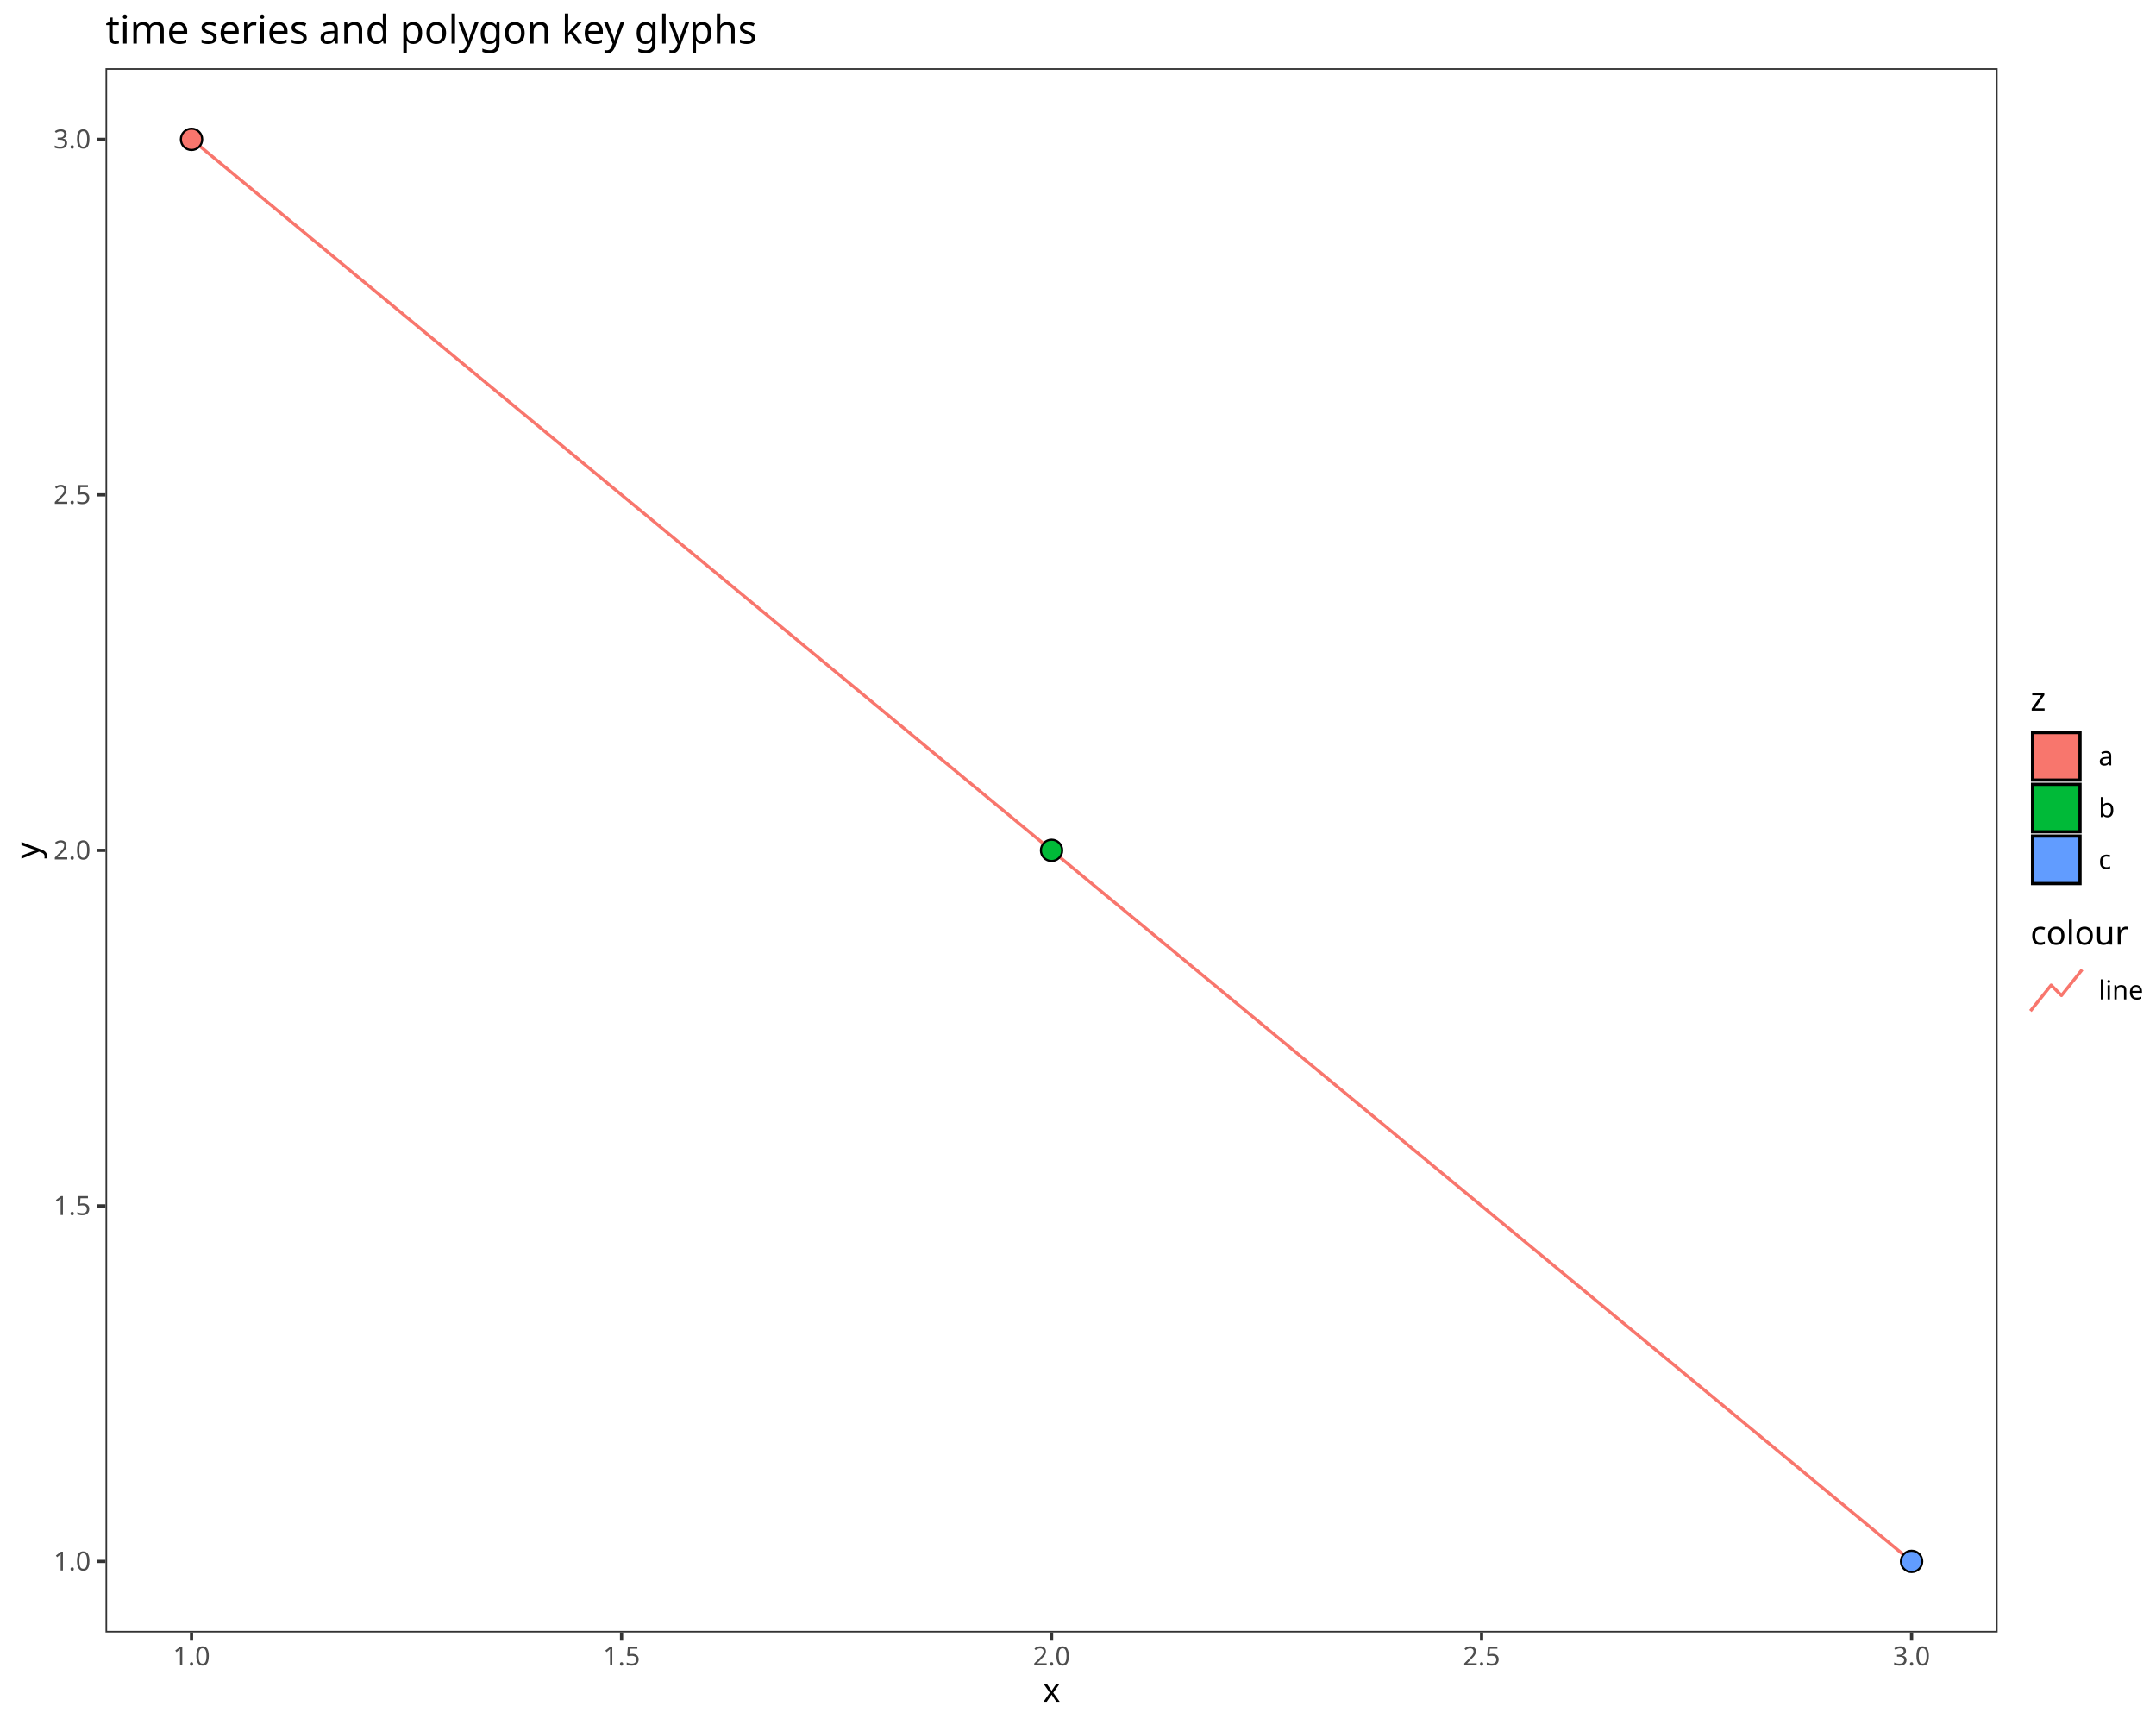
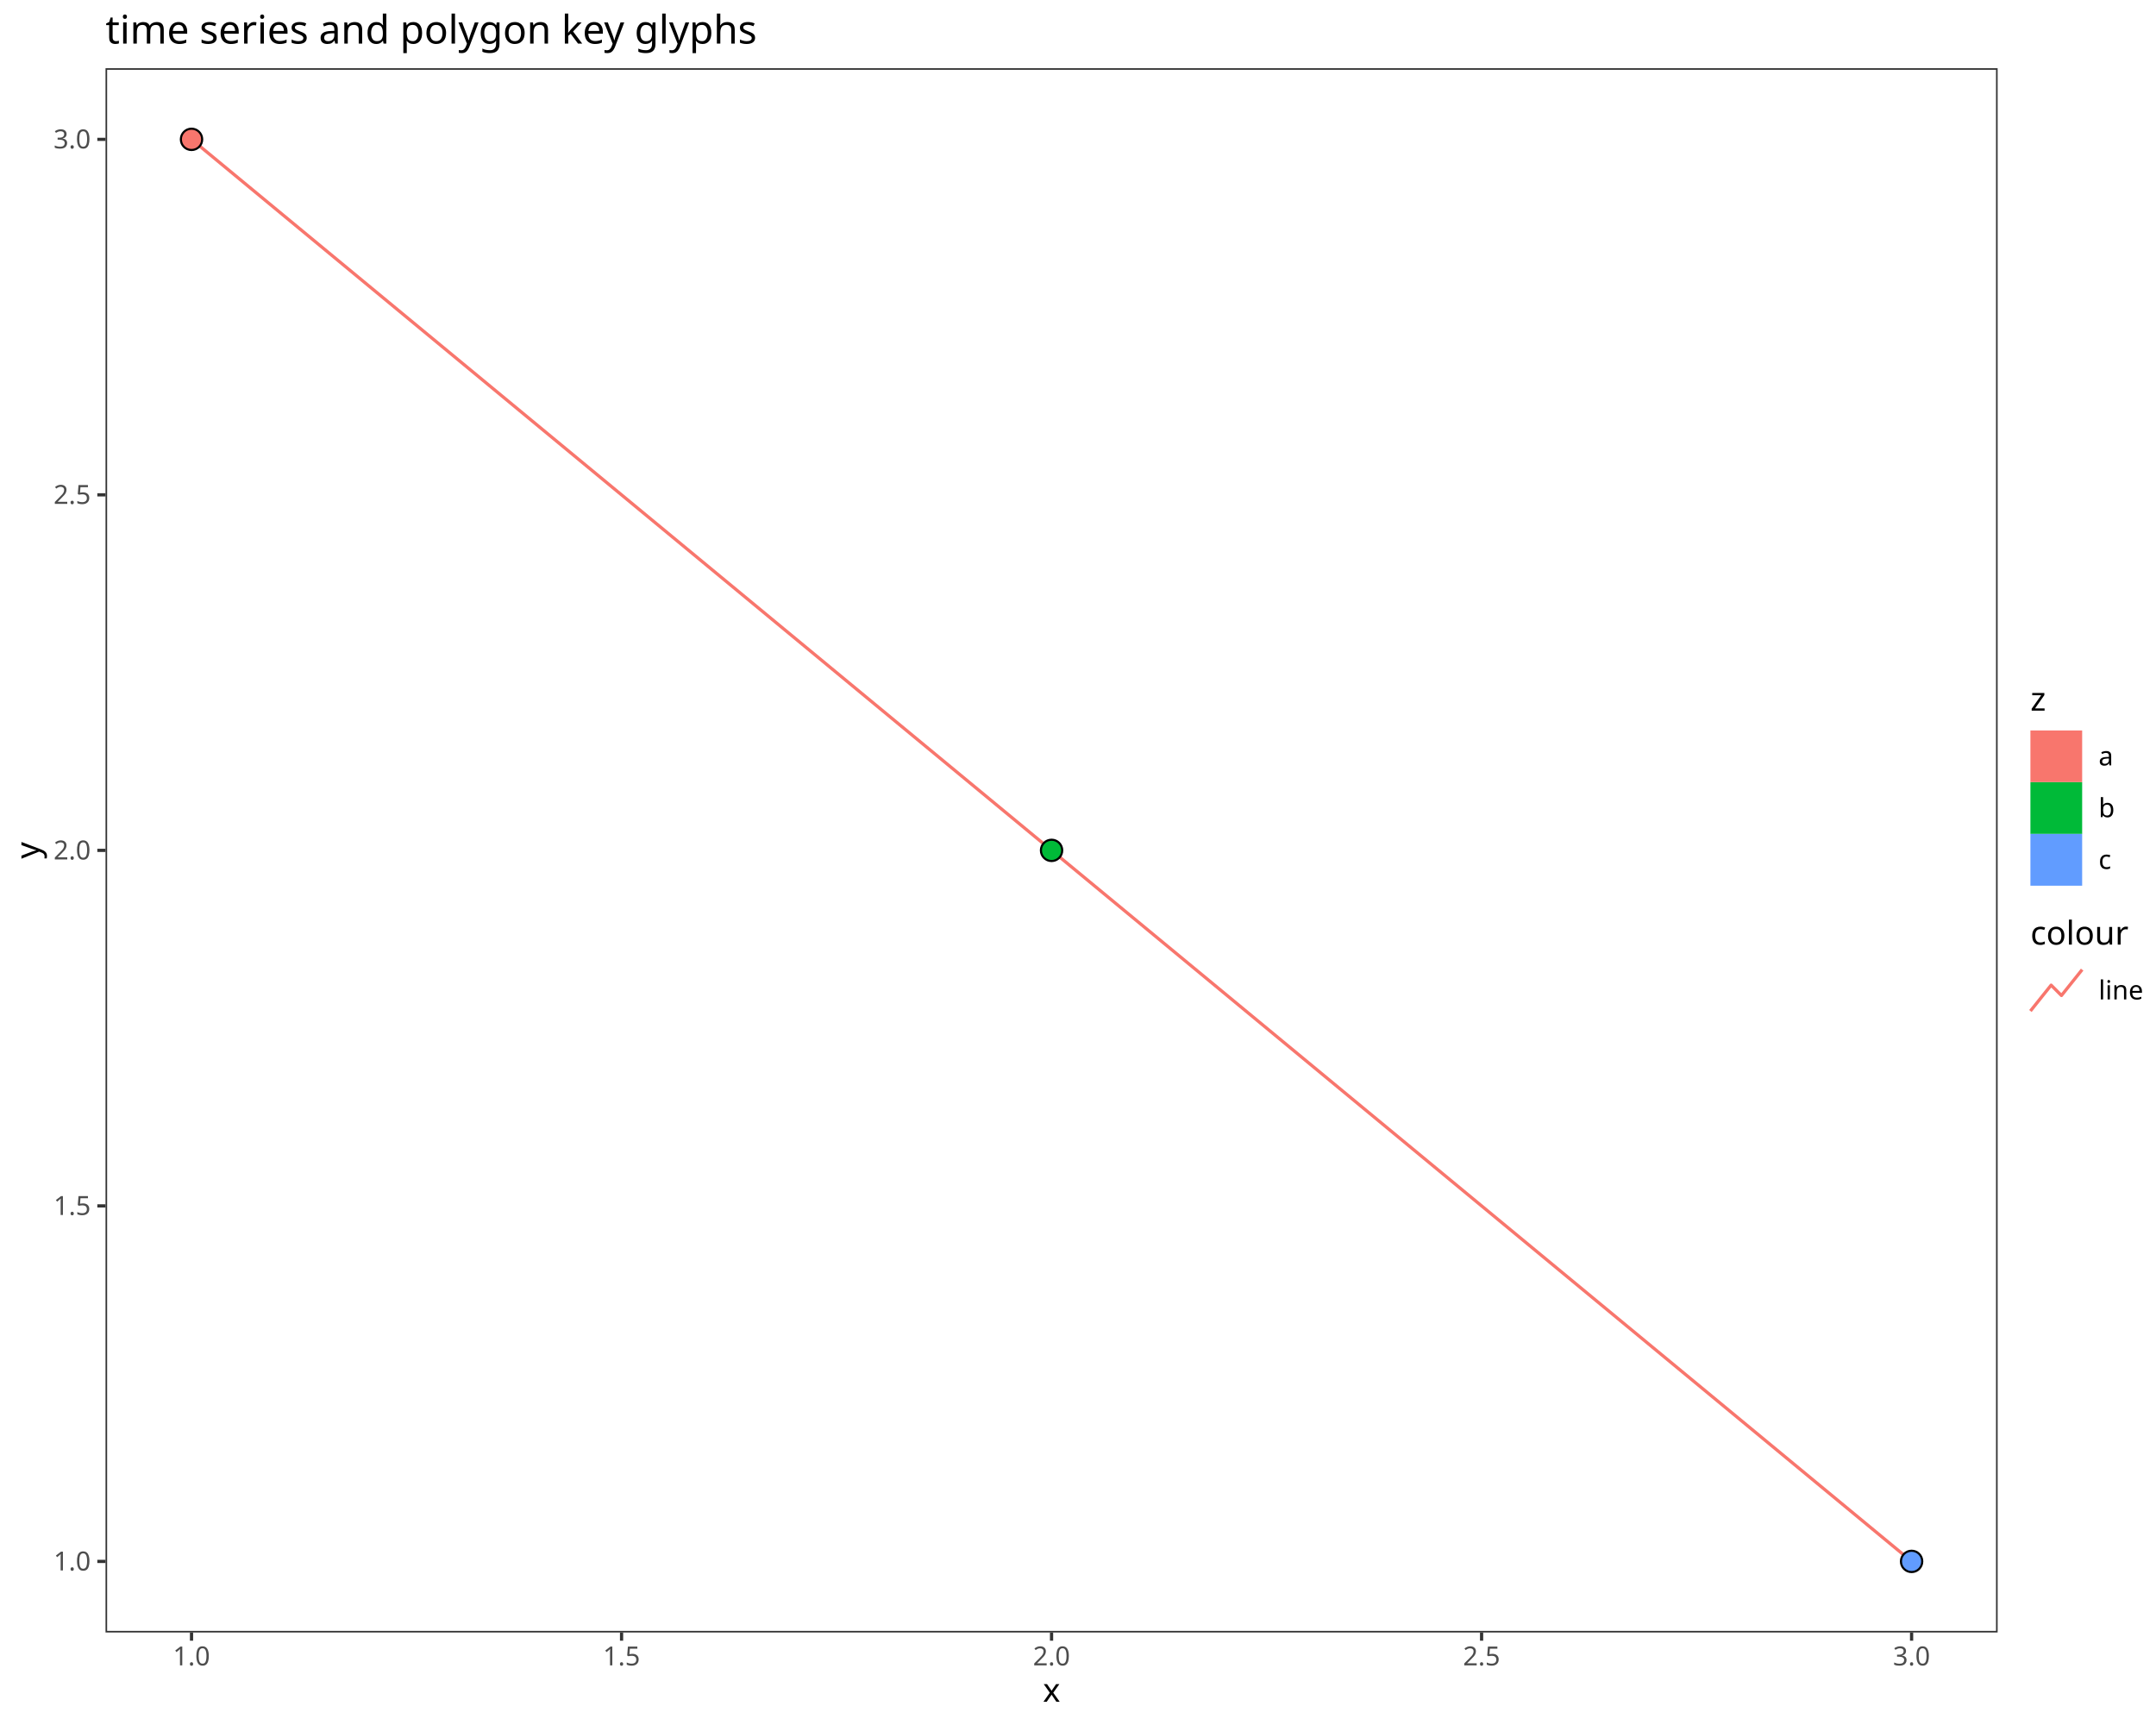
<svg xmlns="http://www.w3.org/2000/svg" class="svglite" data-engine-version="2.0" width="720.00pt" height="576.00pt" viewBox="0 0 720.00 576.00">
  <defs>
    <style type="text/css">
    .svglite line, .svglite polyline, .svglite polygon, .svglite path, .svglite rect, .svglite circle {
      fill: none;
      stroke: #000000;
      stroke-linecap: round;
      stroke-linejoin: round;
      stroke-miterlimit: 10.00;
    }
  </style>
  </defs>
  <rect width="100%" height="100%" style="stroke: none; fill: #FFFFFF;" />
  <defs>
    <clipPath id="cpMC4wMHw3MjAuMDB8MC4wMHw1NzYuMDA=">
      <rect x="0.00" y="0.00" width="720.00" height="576.00" />
    </clipPath>
  </defs>
  <g clip-path="url(#cpMC4wMHw3MjAuMDB8MC4wMHw1NzYuMDA=)">
    <rect x="0.00" y="0.00" width="720.00" height="576.00" style="stroke-width: 1.07; stroke: #FFFFFF; fill: #FFFFFF;" />
  </g>
  <defs>
    <clipPath id="cpMzUuMjR8NjY3LjExfDIyLjc4fDU0NS4xMQ==">
      <rect x="35.24" y="22.78" width="631.87" height="522.33" />
    </clipPath>
  </defs>
  <g clip-path="url(#cpMzUuMjR8NjY3LjExfDIyLjc4fDU0NS4xMQ==)">
    <rect x="35.24" y="22.78" width="631.87" height="522.33" style="stroke-width: 1.07; stroke: none; fill: #FFFFFF;" />
    <polyline points="63.96,46.53 351.17,283.95 638.38,521.37 " style="stroke-width: 1.07; stroke: #F8766D; stroke-linecap: butt;" />
    <circle cx="63.96" cy="46.53" r="3.56" style="stroke-width: 0.71; fill: #F8766D;" />
    <circle cx="351.17" cy="283.95" r="3.56" style="stroke-width: 0.71; fill: #00BA38;" />
    <circle cx="638.38" cy="521.37" r="3.56" style="stroke-width: 0.71; fill: #619CFF;" />
    <rect x="35.24" y="22.78" width="631.87" height="522.33" style="stroke-width: 1.07; stroke: #333333;" />
  </g>
  <g clip-path="url(#cpMC4wMHw3MjAuMDB8MC4wMHw1NzYuMDA=)">
    <text x="30.31" y="524.40" text-anchor="end" style="font-size: 8.80px; fill: #4D4D4D; font-family: sans;" textLength="12.23px" lengthAdjust="spacingAndGlyphs">1.0</text>
    <text x="30.31" y="405.69" text-anchor="end" style="font-size: 8.80px; fill: #4D4D4D; font-family: sans;" textLength="12.23px" lengthAdjust="spacingAndGlyphs">1.5</text>
    <text x="30.31" y="286.98" text-anchor="end" style="font-size: 8.80px; fill: #4D4D4D; font-family: sans;" textLength="12.23px" lengthAdjust="spacingAndGlyphs">2.0</text>
    <text x="30.31" y="168.26" text-anchor="end" style="font-size: 8.80px; fill: #4D4D4D; font-family: sans;" textLength="12.23px" lengthAdjust="spacingAndGlyphs">2.5</text>
    <text x="30.31" y="49.55" text-anchor="end" style="font-size: 8.80px; fill: #4D4D4D; font-family: sans;" textLength="12.23px" lengthAdjust="spacingAndGlyphs">3.0</text>
    <polyline points="32.50,521.37 35.24,521.37 " style="stroke-width: 1.07; stroke: #333333; stroke-linecap: butt;" />
    <polyline points="32.50,402.66 35.24,402.66 " style="stroke-width: 1.07; stroke: #333333; stroke-linecap: butt;" />
    <polyline points="32.50,283.95 35.24,283.95 " style="stroke-width: 1.07; stroke: #333333; stroke-linecap: butt;" />
    <polyline points="32.50,165.24 35.24,165.24 " style="stroke-width: 1.07; stroke: #333333; stroke-linecap: butt;" />
    <polyline points="32.50,46.53 35.24,46.53 " style="stroke-width: 1.07; stroke: #333333; stroke-linecap: butt;" />
    <polyline points="63.96,547.85 63.96,545.11 " style="stroke-width: 1.07; stroke: #333333; stroke-linecap: butt;" />
    <polyline points="207.57,547.85 207.57,545.11 " style="stroke-width: 1.07; stroke: #333333; stroke-linecap: butt;" />
    <polyline points="351.17,547.85 351.17,545.11 " style="stroke-width: 1.07; stroke: #333333; stroke-linecap: butt;" />
    <polyline points="494.78,547.85 494.78,545.11 " style="stroke-width: 1.07; stroke: #333333; stroke-linecap: butt;" />
    <polyline points="638.38,547.85 638.38,545.11 " style="stroke-width: 1.07; stroke: #333333; stroke-linecap: butt;" />
    <text x="63.96" y="556.10" text-anchor="middle" style="font-size: 8.80px; fill: #4D4D4D; font-family: sans;" textLength="12.23px" lengthAdjust="spacingAndGlyphs">1.0</text>
    <text x="207.57" y="556.10" text-anchor="middle" style="font-size: 8.80px; fill: #4D4D4D; font-family: sans;" textLength="12.23px" lengthAdjust="spacingAndGlyphs">1.5</text>
    <text x="351.17" y="556.10" text-anchor="middle" style="font-size: 8.80px; fill: #4D4D4D; font-family: sans;" textLength="12.23px" lengthAdjust="spacingAndGlyphs">2.0</text>
    <text x="494.78" y="556.10" text-anchor="middle" style="font-size: 8.80px; fill: #4D4D4D; font-family: sans;" textLength="12.23px" lengthAdjust="spacingAndGlyphs">2.5</text>
    <text x="638.38" y="556.10" text-anchor="middle" style="font-size: 8.80px; fill: #4D4D4D; font-family: sans;" textLength="12.23px" lengthAdjust="spacingAndGlyphs">3.0</text>
    <text x="351.17" y="568.24" text-anchor="middle" style="font-size: 11.00px; font-family: sans;" textLength="5.50px" lengthAdjust="spacingAndGlyphs">x</text>
    <text transform="translate(13.05,283.95) rotate(-90)" text-anchor="middle" style="font-size: 11.00px; font-family: sans;" textLength="5.50px" lengthAdjust="spacingAndGlyphs">y</text>
    <rect x="678.06" y="228.58" width="27.65" height="67.17" style="stroke-width: 1.07; stroke: none; fill: #FFFFFF;" />
    <text x="678.06" y="237.29" style="font-size: 11.00px; font-family: sans;" textLength="5.50px" lengthAdjust="spacingAndGlyphs">z</text>
    <rect x="678.06" y="243.91" width="17.28" height="17.28" style="stroke-width: 1.07; stroke: none; fill: #FFFFFF;" />
-     <rect x="678.77" y="244.62" width="15.86" height="15.86" style="stroke-width: 1.07; stroke-linecap: butt; stroke-linejoin: miter; fill: #F8766D;" />
+     <rect x="678.06" y="243.91" width="17.28" height="17.28" style="stroke-width: 0.00; stroke-linecap: butt; stroke-linejoin: miter; fill: #F8766D;" />
    <rect x="678.06" y="261.19" width="17.28" height="17.28" style="stroke-width: 1.07; stroke: none; fill: #FFFFFF;" />
-     <rect x="678.77" y="261.90" width="15.86" height="15.86" style="stroke-width: 1.07; stroke-linecap: butt; stroke-linejoin: miter; fill: #00BA38;" />
+     <rect x="678.06" y="261.19" width="17.28" height="17.28" style="stroke-width: 0.00; stroke-linecap: butt; stroke-linejoin: miter; fill: #00BA38;" />
    <rect x="678.06" y="278.47" width="17.28" height="17.28" style="stroke-width: 1.07; stroke: none; fill: #FFFFFF;" />
-     <rect x="678.77" y="279.18" width="15.86" height="15.86" style="stroke-width: 1.07; stroke-linecap: butt; stroke-linejoin: miter; fill: #619CFF;" />
+     <rect x="678.06" y="278.47" width="17.28" height="17.28" style="stroke-width: 0.00; stroke-linecap: butt; stroke-linejoin: miter; fill: #619CFF;" />
    <text x="700.82" y="255.58" style="font-size: 8.80px; font-family: sans;" textLength="4.89px" lengthAdjust="spacingAndGlyphs">a</text>
    <text x="700.82" y="272.86" style="font-size: 8.80px; font-family: sans;" textLength="4.89px" lengthAdjust="spacingAndGlyphs">b</text>
    <text x="700.82" y="290.14" style="font-size: 8.80px; font-family: sans;" textLength="4.40px" lengthAdjust="spacingAndGlyphs">c</text>
    <rect x="678.06" y="306.71" width="36.46" height="32.61" style="stroke-width: 1.07; stroke: none; fill: #FFFFFF;" />
    <text x="678.06" y="315.42" style="font-size: 11.00px; font-family: sans;" textLength="29.96px" lengthAdjust="spacingAndGlyphs">colour</text>
    <rect x="678.06" y="322.04" width="17.28" height="17.28" style="stroke-width: 1.07; stroke: none; fill: #FFFFFF;" />
    <polyline points="678.06,337.59 684.98,328.95 688.43,332.41 695.34,323.77 " style="stroke-width: 1.07; stroke: #F8766D; stroke-linecap: butt;" />
    <text x="700.82" y="333.71" style="font-size: 8.80px; font-family: sans;" textLength="13.70px" lengthAdjust="spacingAndGlyphs">line</text>
    <text x="35.24" y="14.56" style="font-size: 13.20px; font-family: sans;" textLength="205.48px" lengthAdjust="spacingAndGlyphs">time series and polygon key glyphs</text>
  </g>
</svg>
